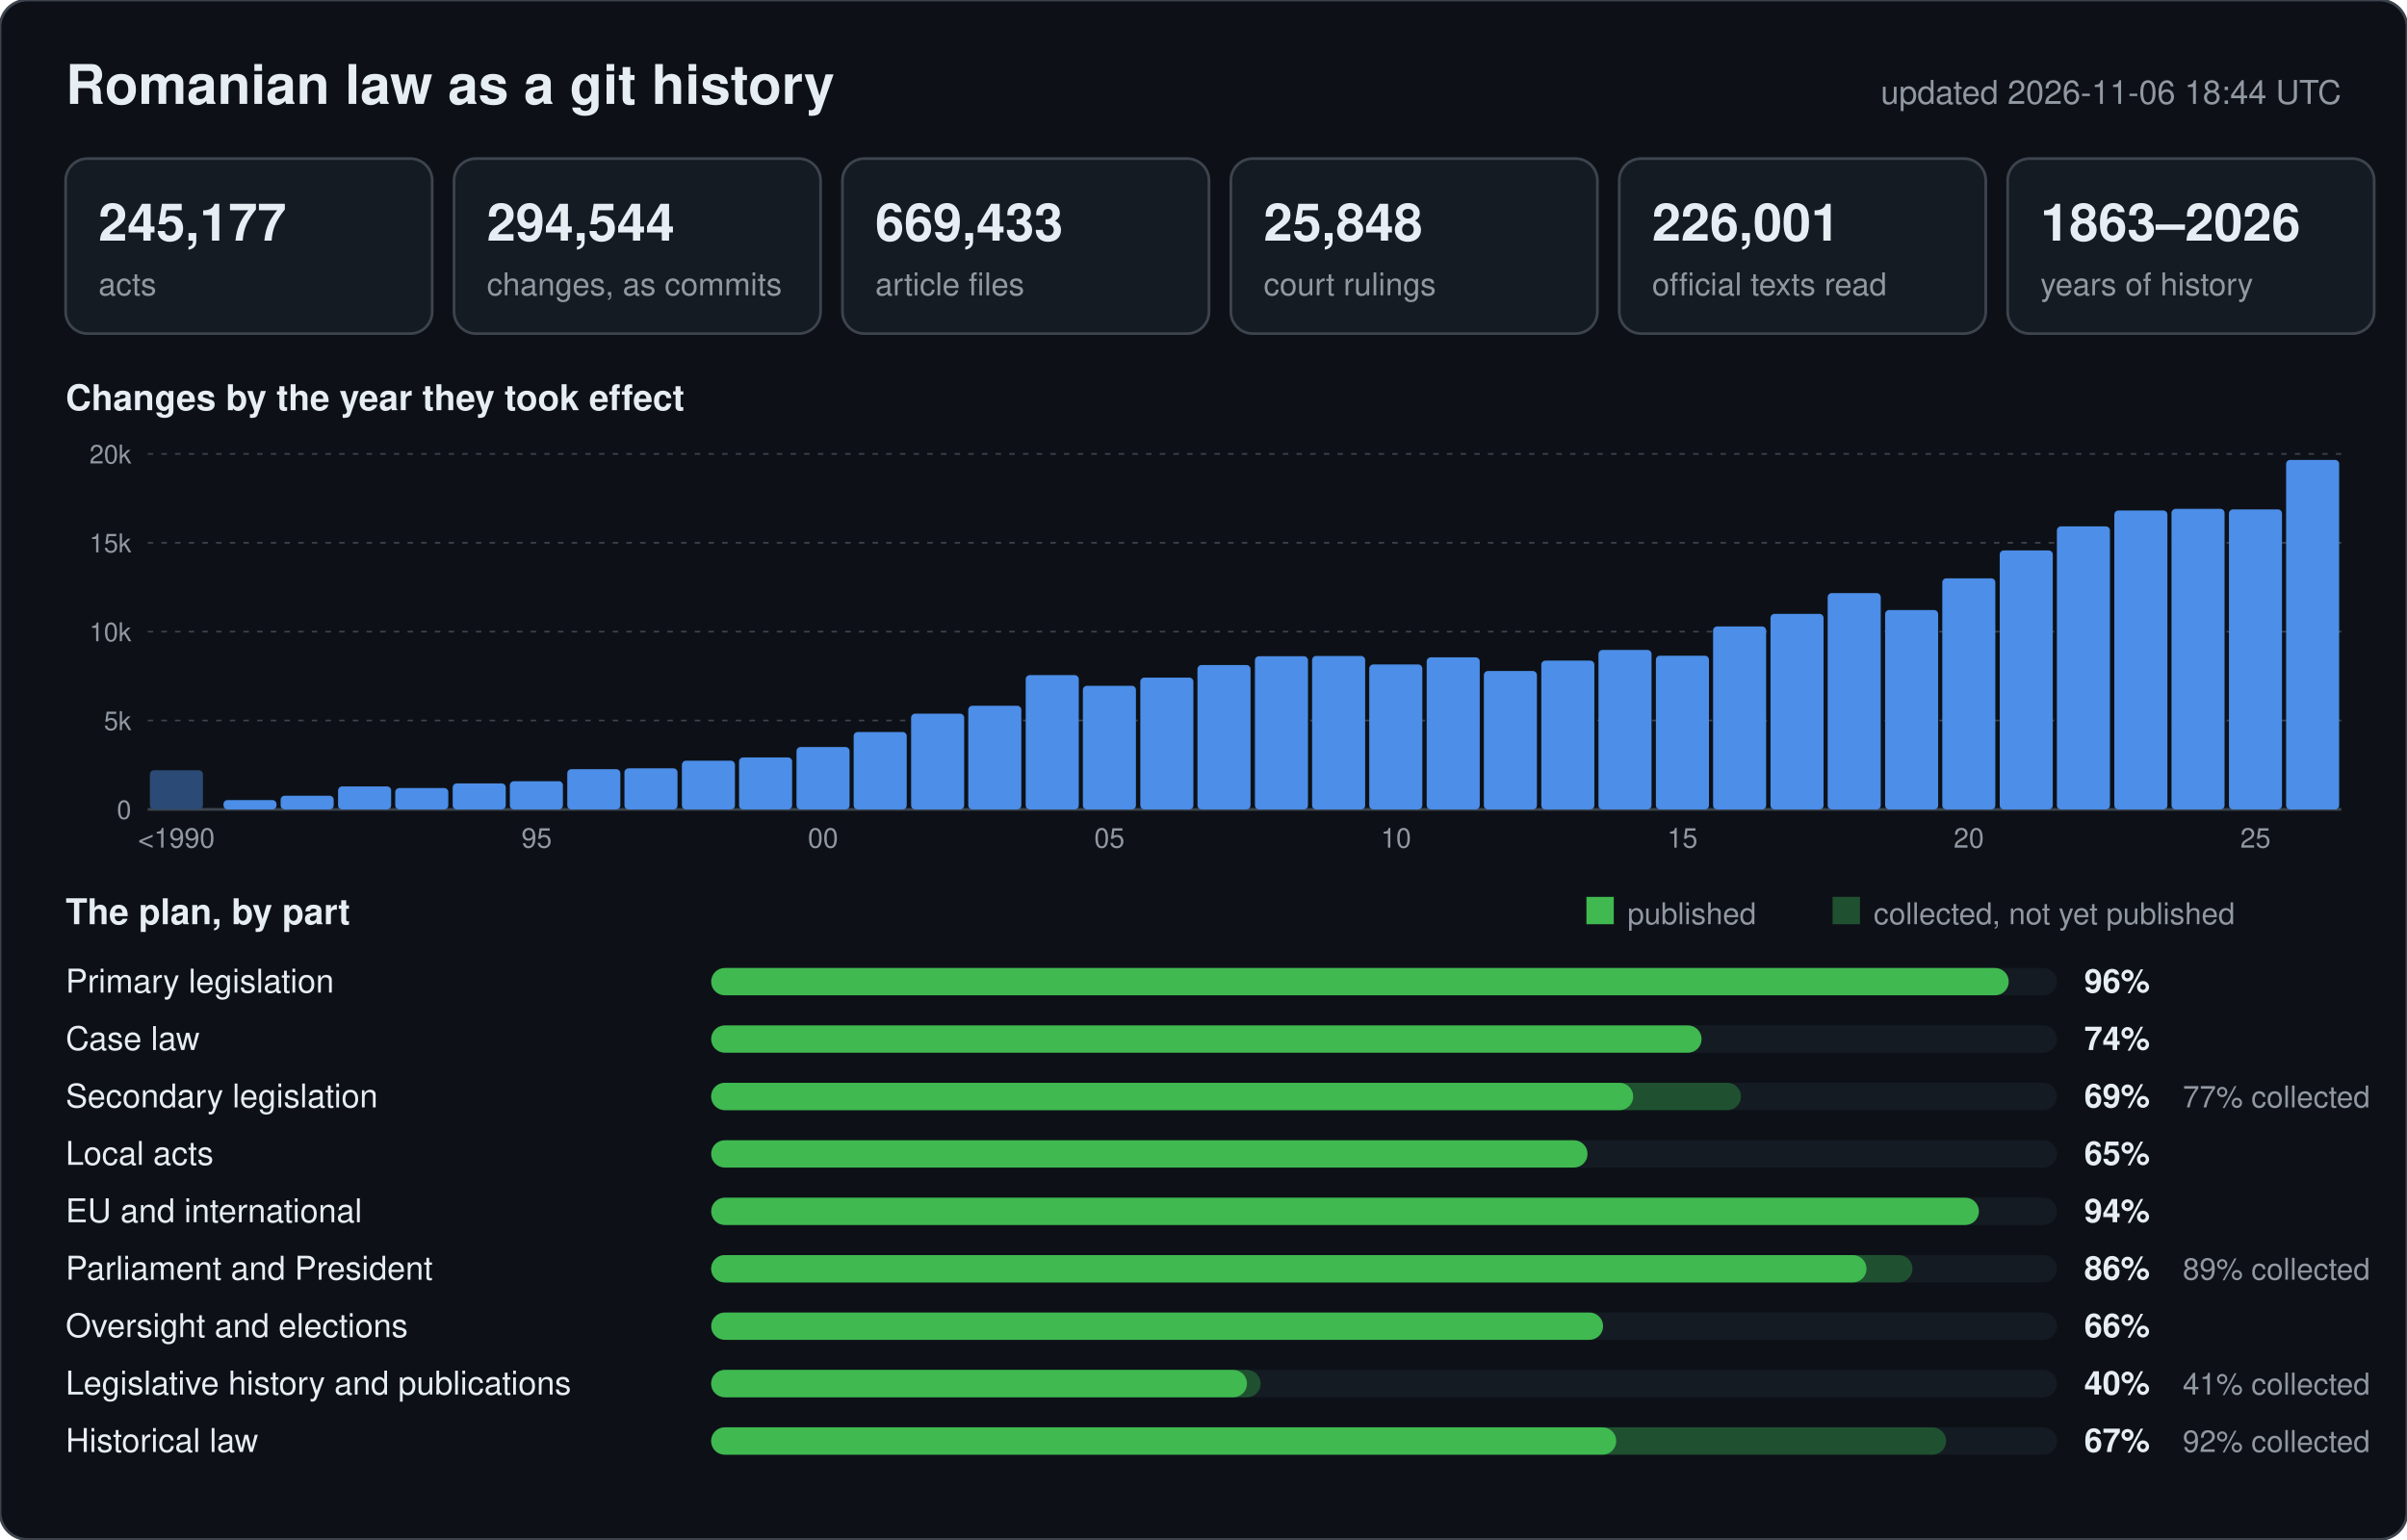
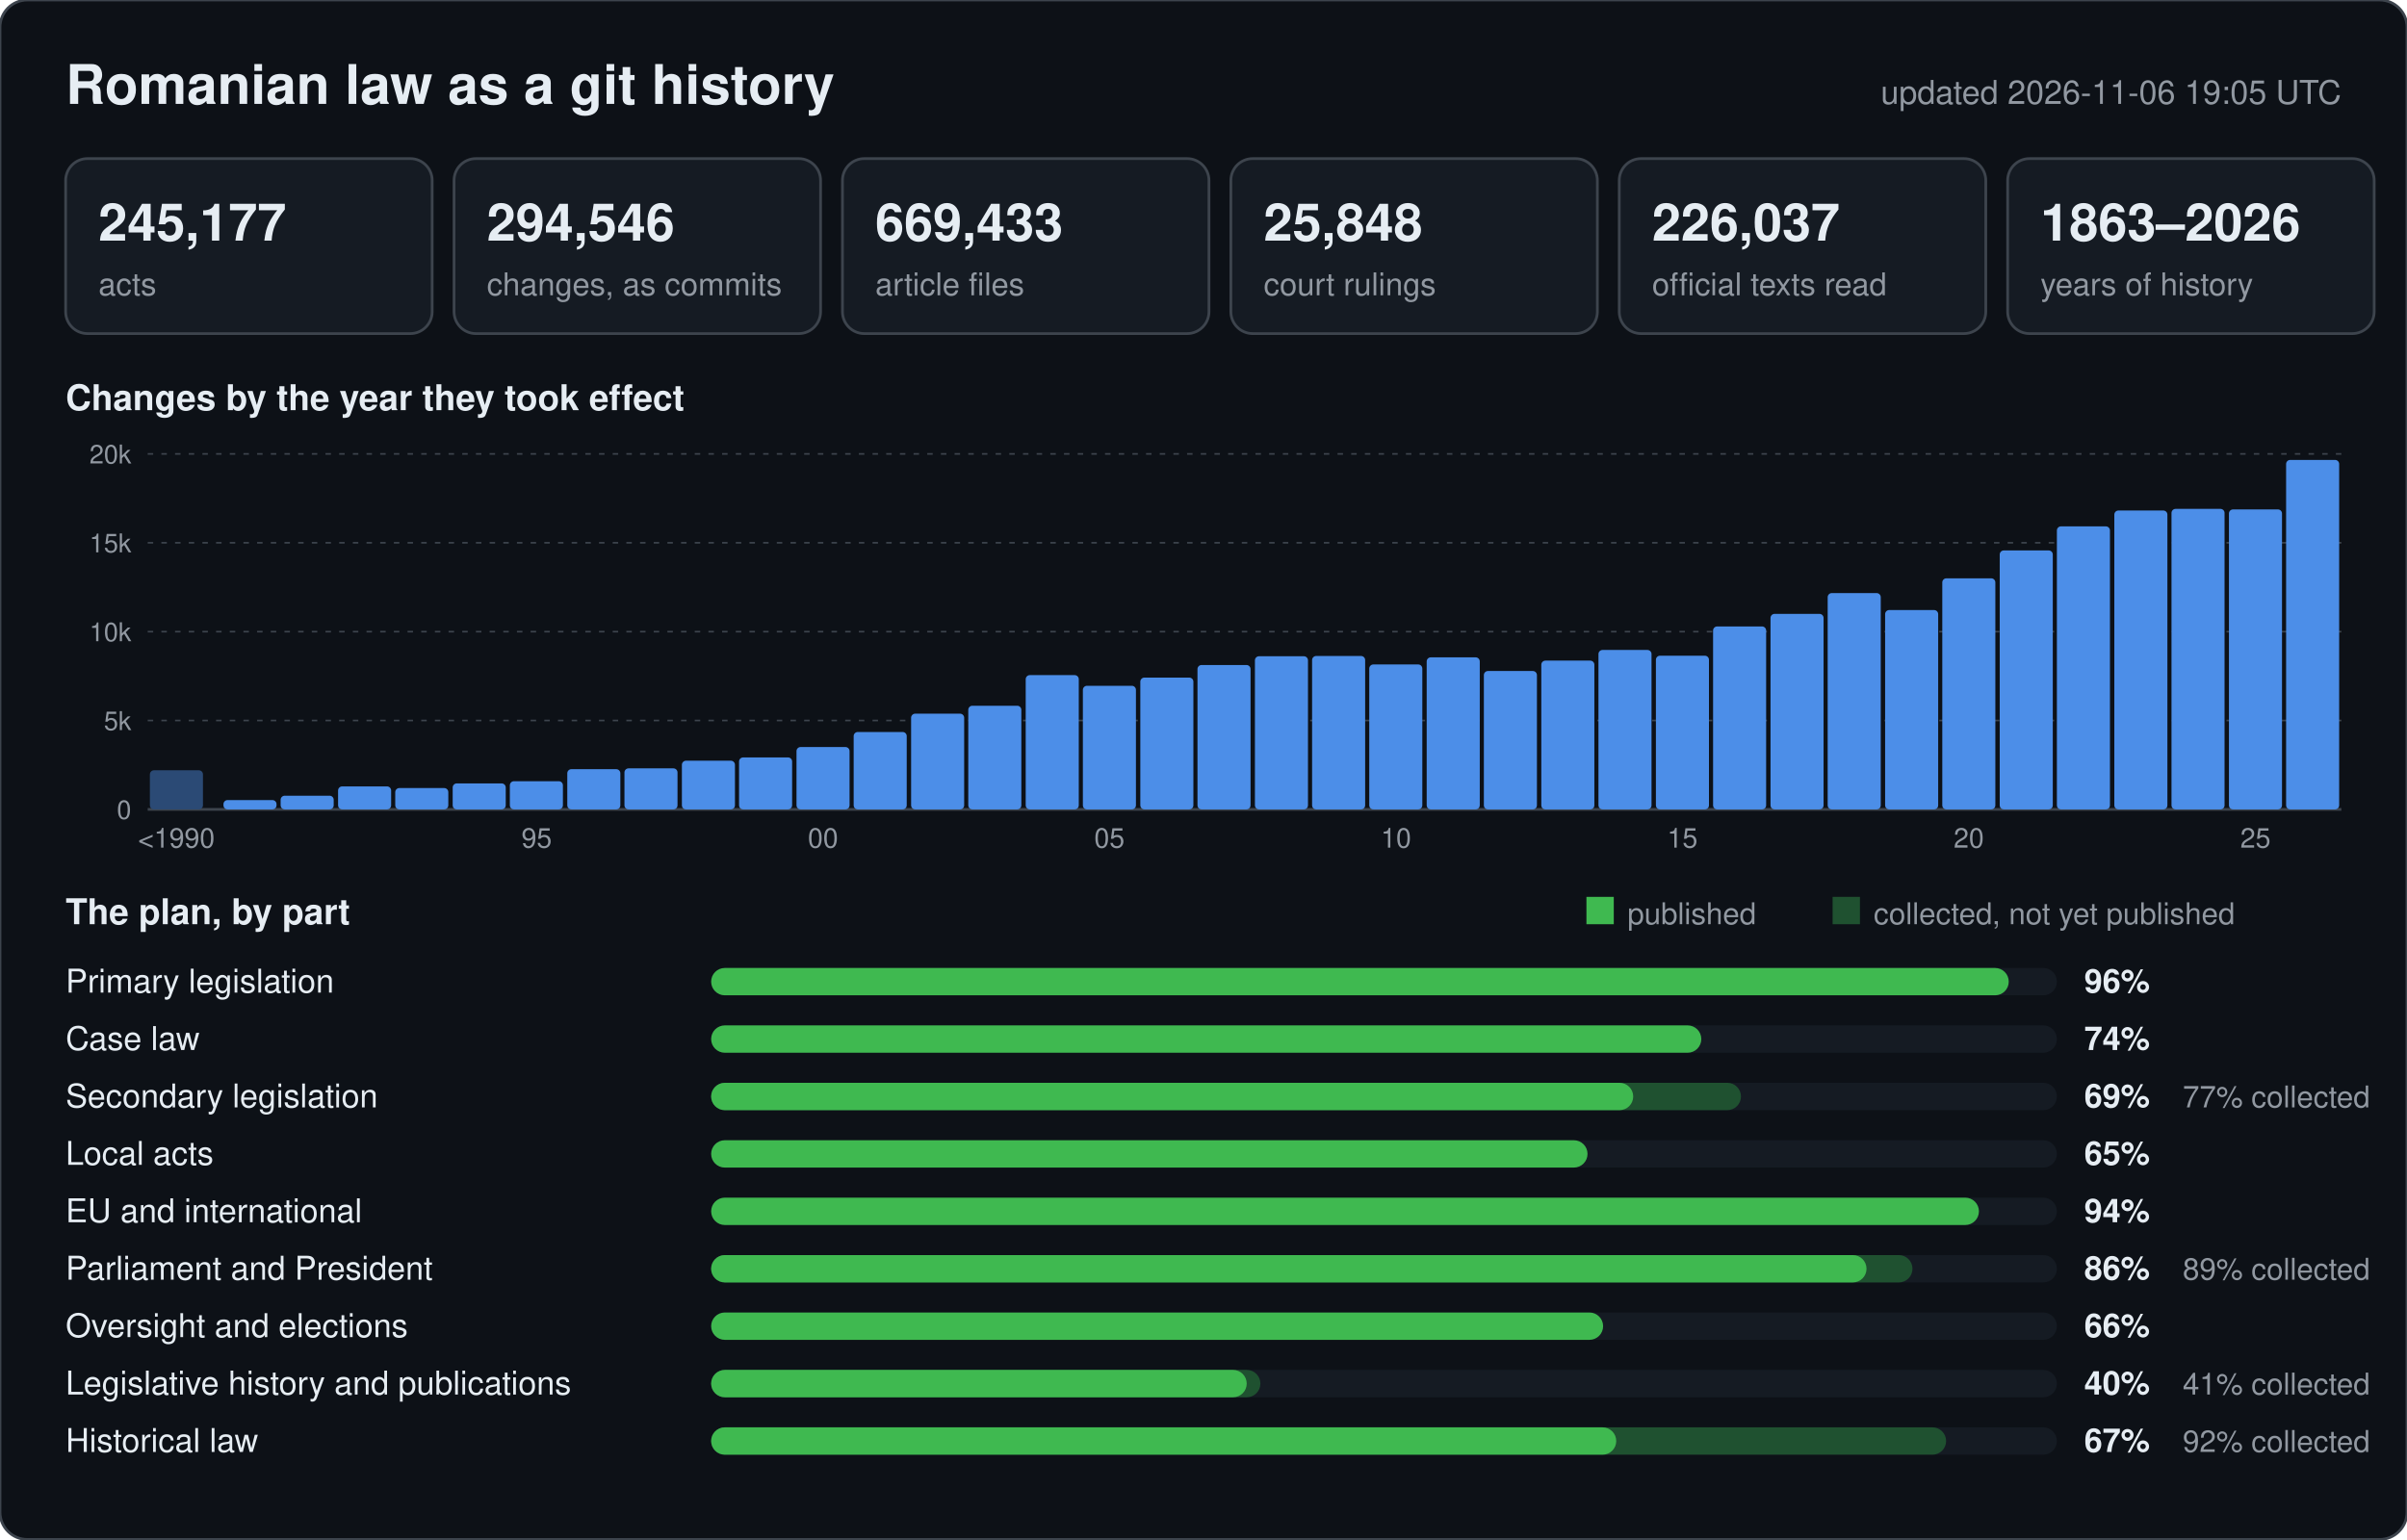
<svg xmlns="http://www.w3.org/2000/svg" width="880" height="563" viewBox="0 0 880 563" font-family="-apple-system,BlinkMacSystemFont,Segoe UI,Helvetica,Arial,sans-serif">
  <rect width="880" height="563" rx="10" fill="#0d1117" stroke="#3d444d" />
  <text x="24" y="38" font-size="20" font-weight="600" fill="#e6edf3">Romanian law as a git history</text>
-   <text x="856" y="38" font-size="12" text-anchor="end" fill="#9198a1">updated 2026-11-06 18:44 UTC</text>
+   <text x="856" y="38" font-size="12" text-anchor="end" fill="#9198a1">updated 2026-11-06 19:05 UTC</text>
  <rect x="24" y="58" width="134" height="64" rx="8" fill="#151b23" stroke="#3d444d" />
  <text x="36" y="88" font-size="19" font-weight="600" fill="#e6edf3">245,177</text>
  <text x="36" y="108" font-size="11.5" fill="#9198a1">acts</text>
  <rect x="166" y="58" width="134" height="64" rx="8" fill="#151b23" stroke="#3d444d" />
-   <text x="178" y="88" font-size="19" font-weight="600" fill="#e6edf3">294,544</text>
+   <text x="178" y="88" font-size="19" font-weight="600" fill="#e6edf3">294,546</text>
  <text x="178" y="108" font-size="11.5" fill="#9198a1">changes, as commits</text>
  <rect x="308" y="58" width="134" height="64" rx="8" fill="#151b23" stroke="#3d444d" />
  <text x="320" y="88" font-size="19" font-weight="600" fill="#e6edf3">669,433</text>
  <text x="320" y="108" font-size="11.5" fill="#9198a1">article files</text>
  <rect x="450" y="58" width="134" height="64" rx="8" fill="#151b23" stroke="#3d444d" />
  <text x="462" y="88" font-size="19" font-weight="600" fill="#e6edf3">25,848</text>
  <text x="462" y="108" font-size="11.5" fill="#9198a1">court rulings</text>
  <rect x="592" y="58" width="134" height="64" rx="8" fill="#151b23" stroke="#3d444d" />
-   <text x="604" y="88" font-size="19" font-weight="600" fill="#e6edf3">226,001</text>
+   <text x="604" y="88" font-size="19" font-weight="600" fill="#e6edf3">226,037</text>
  <text x="604" y="108" font-size="11.5" fill="#9198a1">official texts read</text>
  <rect x="734" y="58" width="134" height="64" rx="8" fill="#151b23" stroke="#3d444d" />
  <text x="746" y="88" font-size="19" font-weight="600" fill="#e6edf3">1863–2026</text>
  <text x="746" y="108" font-size="11.5" fill="#9198a1">years of history</text>
  <text x="24" y="150" font-size="13" font-weight="600" fill="#e6edf3">Changes by the year they took effect</text>
  <line x1="54" y1="296.0" x2="856" y2="296.0" stroke="#3d444d" stroke-width="1" />
  <text x="48" y="299.5" font-size="9.5" text-anchor="end" fill="#9198a1">0</text>
  <line x1="54" y1="263.5" x2="856" y2="263.5" stroke="#3d444d" stroke-width="0.6" stroke-dasharray="2 3" />
  <text x="48" y="267.0" font-size="9.5" text-anchor="end" fill="#9198a1">5k</text>
  <line x1="54" y1="231.0" x2="856" y2="231.0" stroke="#3d444d" stroke-width="0.6" stroke-dasharray="2 3" />
  <text x="48" y="234.5" font-size="9.5" text-anchor="end" fill="#9198a1">10k</text>
  <line x1="54" y1="198.5" x2="856" y2="198.5" stroke="#3d444d" stroke-width="0.6" stroke-dasharray="2 3" />
  <text x="48" y="202.0" font-size="9.5" text-anchor="end" fill="#9198a1">15k</text>
  <line x1="54" y1="166.0" x2="856" y2="166.0" stroke="#3d444d" stroke-width="0.6" stroke-dasharray="2 3" />
  <text x="48" y="169.5" font-size="9.5" text-anchor="end" fill="#9198a1">20k</text>
  <rect x="54.8" y="281.7" width="19.4" height="14.3" rx="1.5" fill="#2b4a75" />
  <text x="64.5" y="310" font-size="10" text-anchor="middle" fill="#9198a1">&lt;1990</text>
  <rect x="81.7" y="292.6" width="19.4" height="3.4" rx="1.5" fill="#4c8ee8" />
  <rect x="102.6" y="291.0" width="19.4" height="5.0" rx="1.5" fill="#4c8ee8" />
  <rect x="123.6" y="287.6" width="19.4" height="8.4" rx="1.5" fill="#4c8ee8" />
  <rect x="144.5" y="288.2" width="19.4" height="7.8" rx="1.5" fill="#4c8ee8" />
  <rect x="165.5" y="286.5" width="19.4" height="9.5" rx="1.5" fill="#4c8ee8" />
  <rect x="186.4" y="285.7" width="19.4" height="10.3" rx="1.5" fill="#4c8ee8" />
  <text x="196.2" y="310" font-size="10" text-anchor="middle" fill="#9198a1">95</text>
  <rect x="207.4" y="281.3" width="19.4" height="14.7" rx="1.5" fill="#4c8ee8" />
  <rect x="228.3" y="281.0" width="19.4" height="15.0" rx="1.5" fill="#4c8ee8" />
  <rect x="249.3" y="278.2" width="19.4" height="17.8" rx="1.5" fill="#4c8ee8" />
  <rect x="270.2" y="277.0" width="19.4" height="19.0" rx="1.5" fill="#4c8ee8" />
  <rect x="291.2" y="273.2" width="19.4" height="22.8" rx="1.5" fill="#4c8ee8" />
  <text x="300.9" y="310" font-size="10" text-anchor="middle" fill="#9198a1">00</text>
  <rect x="312.1" y="267.7" width="19.4" height="28.3" rx="1.5" fill="#4c8ee8" />
  <rect x="333.1" y="261.0" width="19.4" height="35.0" rx="1.5" fill="#4c8ee8" />
  <rect x="354.0" y="258.1" width="19.4" height="37.9" rx="1.5" fill="#4c8ee8" />
  <rect x="375.0" y="246.9" width="19.4" height="49.1" rx="1.5" fill="#4c8ee8" />
  <rect x="395.9" y="250.8" width="19.4" height="45.2" rx="1.5" fill="#4c8ee8" />
  <text x="405.6" y="310" font-size="10" text-anchor="middle" fill="#9198a1">05</text>
  <rect x="416.9" y="247.8" width="19.4" height="48.2" rx="1.5" fill="#4c8ee8" />
  <rect x="437.8" y="243.2" width="19.4" height="52.8" rx="1.5" fill="#4c8ee8" />
  <rect x="458.8" y="240.0" width="19.4" height="56.0" rx="1.5" fill="#4c8ee8" />
  <rect x="479.7" y="239.9" width="19.4" height="56.1" rx="1.5" fill="#4c8ee8" />
  <rect x="500.6" y="243.0" width="19.4" height="53.0" rx="1.5" fill="#4c8ee8" />
  <text x="510.4" y="310" font-size="10" text-anchor="middle" fill="#9198a1">10</text>
  <rect x="521.6" y="240.4" width="19.4" height="55.6" rx="1.5" fill="#4c8ee8" />
  <rect x="542.5" y="245.4" width="19.4" height="50.6" rx="1.5" fill="#4c8ee8" />
  <rect x="563.5" y="241.6" width="19.4" height="54.4" rx="1.5" fill="#4c8ee8" />
  <rect x="584.4" y="237.7" width="19.4" height="58.3" rx="1.5" fill="#4c8ee8" />
  <rect x="605.4" y="239.8" width="19.4" height="56.2" rx="1.5" fill="#4c8ee8" />
  <text x="615.1" y="310" font-size="10" text-anchor="middle" fill="#9198a1">15</text>
  <rect x="626.3" y="229.1" width="19.4" height="66.9" rx="1.5" fill="#4c8ee8" />
  <rect x="647.3" y="224.5" width="19.4" height="71.5" rx="1.5" fill="#4c8ee8" />
  <rect x="668.2" y="216.9" width="19.4" height="79.1" rx="1.5" fill="#4c8ee8" />
  <rect x="689.2" y="223.1" width="19.4" height="72.9" rx="1.5" fill="#4c8ee8" />
  <rect x="710.1" y="211.5" width="19.4" height="84.5" rx="1.5" fill="#4c8ee8" />
  <text x="719.8" y="310" font-size="10" text-anchor="middle" fill="#9198a1">20</text>
  <rect x="731.1" y="201.3" width="19.4" height="94.7" rx="1.5" fill="#4c8ee8" />
  <rect x="752.0" y="192.5" width="19.4" height="103.5" rx="1.5" fill="#4c8ee8" />
  <rect x="773.0" y="186.7" width="19.4" height="109.3" rx="1.5" fill="#4c8ee8" />
  <rect x="793.9" y="186.1" width="19.4" height="109.9" rx="1.5" fill="#4c8ee8" />
  <rect x="814.9" y="186.3" width="19.4" height="109.7" rx="1.5" fill="#4c8ee8" />
  <text x="824.6" y="310" font-size="10" text-anchor="middle" fill="#9198a1">25</text>
  <rect x="835.8" y="168.2" width="19.4" height="127.8" rx="1.5" fill="#4c8ee8" />
  <text x="24" y="338" font-size="13" font-weight="600" fill="#e6edf3">The plan, by part</text>
  <rect x="580" y="328" width="10" height="10" fill="#3fb950" />
  <text x="595" y="338" font-size="11" fill="#9198a1">published</text>
  <rect x="670" y="328" width="10" height="10" fill="#1f5130" />
  <text x="685" y="338" font-size="11" fill="#9198a1">collected, not yet published</text>
  <text x="24" y="363" font-size="12" fill="#e6edf3">Primary legislation</text>
  <rect x="260" y="354" width="492" height="10" rx="5" fill="#151b23" />
  <rect x="260" y="354" width="474.4" height="10" rx="5" fill="#3fb950" />
  <text x="762" y="363" font-size="12" font-weight="600" fill="#e6edf3">96%</text>
  <text x="24" y="384" font-size="12" fill="#e6edf3">Case law</text>
  <rect x="260" y="375" width="492" height="10" rx="5" fill="#151b23" />
-   <rect x="260" y="375" width="362.1" height="10" rx="5" fill="#3fb950" />
+   <rect x="260" y="375" width="362.0" height="10" rx="5" fill="#3fb950" />
  <text x="762" y="384" font-size="12" font-weight="600" fill="#e6edf3">74%</text>
  <text x="24" y="405" font-size="12" fill="#e6edf3">Secondary legislation</text>
  <rect x="260" y="396" width="492" height="10" rx="5" fill="#151b23" />
  <rect x="260" y="396" width="376.5" height="10" rx="5" fill="#1f5130" />
  <rect x="260" y="396" width="337.1" height="10" rx="5" fill="#3fb950" />
  <text x="762" y="405" font-size="12" font-weight="600" fill="#e6edf3">69%</text>
  <text x="798" y="405" font-size="11" fill="#9198a1">77% collected</text>
  <text x="24" y="426" font-size="12" fill="#e6edf3">Local acts</text>
  <rect x="260" y="417" width="492" height="10" rx="5" fill="#151b23" />
  <rect x="260" y="417" width="320.4" height="10" rx="5" fill="#3fb950" />
  <text x="762" y="426" font-size="12" font-weight="600" fill="#e6edf3">65%</text>
  <text x="24" y="447" font-size="12" fill="#e6edf3">EU and international</text>
  <rect x="260" y="438" width="492" height="10" rx="5" fill="#151b23" />
  <rect x="260" y="438" width="463.5" height="10" rx="5" fill="#3fb950" />
  <text x="762" y="447" font-size="12" font-weight="600" fill="#e6edf3">94%</text>
  <text x="24" y="468" font-size="12" fill="#e6edf3">Parliament and President</text>
  <rect x="260" y="459" width="492" height="10" rx="5" fill="#151b23" />
  <rect x="260" y="459" width="439.2" height="10" rx="5" fill="#1f5130" />
  <rect x="260" y="459" width="422.4" height="10" rx="5" fill="#3fb950" />
  <text x="762" y="468" font-size="12" font-weight="600" fill="#e6edf3">86%</text>
  <text x="798" y="468" font-size="11" fill="#9198a1">89% collected</text>
  <text x="24" y="489" font-size="12" fill="#e6edf3">Oversight and elections</text>
  <rect x="260" y="480" width="492" height="10" rx="5" fill="#151b23" />
  <rect x="260" y="480" width="326.1" height="10" rx="5" fill="#3fb950" />
  <text x="762" y="489" font-size="12" font-weight="600" fill="#e6edf3">66%</text>
  <text x="24" y="510" font-size="12" fill="#e6edf3">Legislative history and publications</text>
  <rect x="260" y="501" width="492" height="10" rx="5" fill="#151b23" />
-   <rect x="260" y="501" width="200.9" height="10" rx="5" fill="#1f5130" />
-   <rect x="260" y="501" width="195.9" height="10" rx="5" fill="#3fb950" />
+   <rect x="260" y="501" width="200.8" height="10" rx="5" fill="#1f5130" />
+   <rect x="260" y="501" width="195.8" height="10" rx="5" fill="#3fb950" />
  <text x="762" y="510" font-size="12" font-weight="600" fill="#e6edf3">40%</text>
  <text x="798" y="510" font-size="11" fill="#9198a1">41% collected</text>
  <text x="24" y="531" font-size="12" fill="#e6edf3">Historical law</text>
  <rect x="260" y="522" width="492" height="10" rx="5" fill="#151b23" />
  <rect x="260" y="522" width="451.5" height="10" rx="5" fill="#1f5130" />
  <rect x="260" y="522" width="330.9" height="10" rx="5" fill="#3fb950" />
  <text x="762" y="531" font-size="12" font-weight="600" fill="#e6edf3">67%</text>
  <text x="798" y="531" font-size="11" fill="#9198a1">92% collected</text>
</svg>
